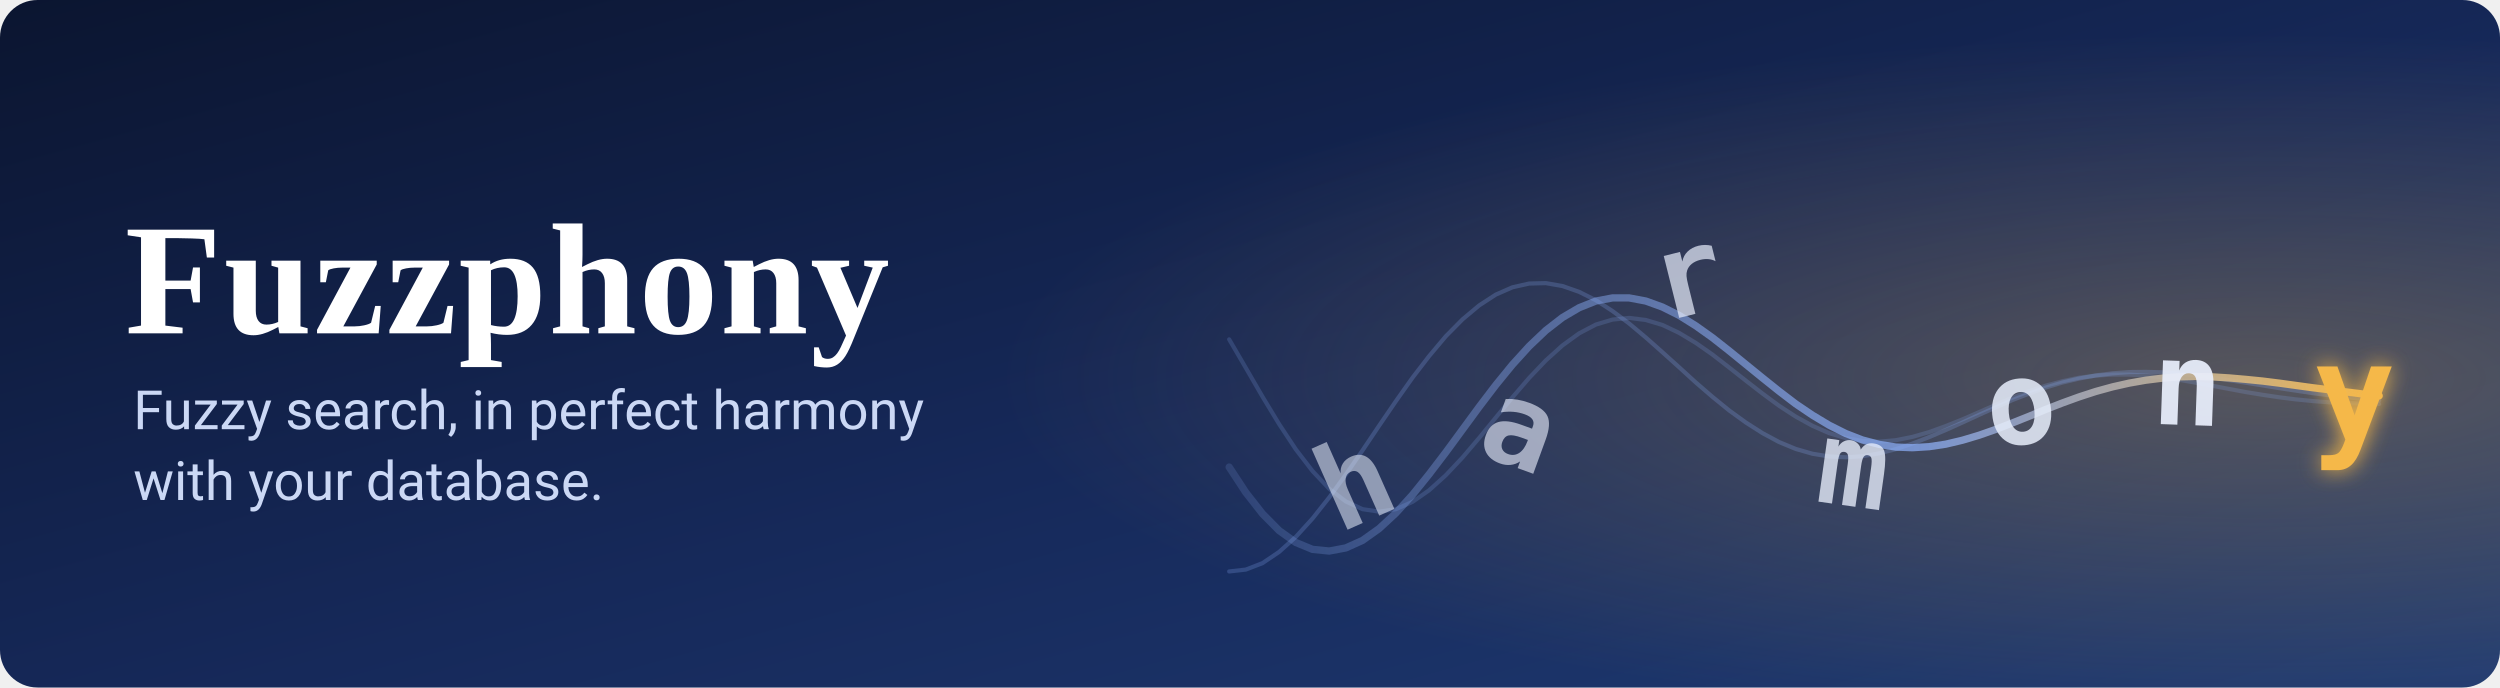
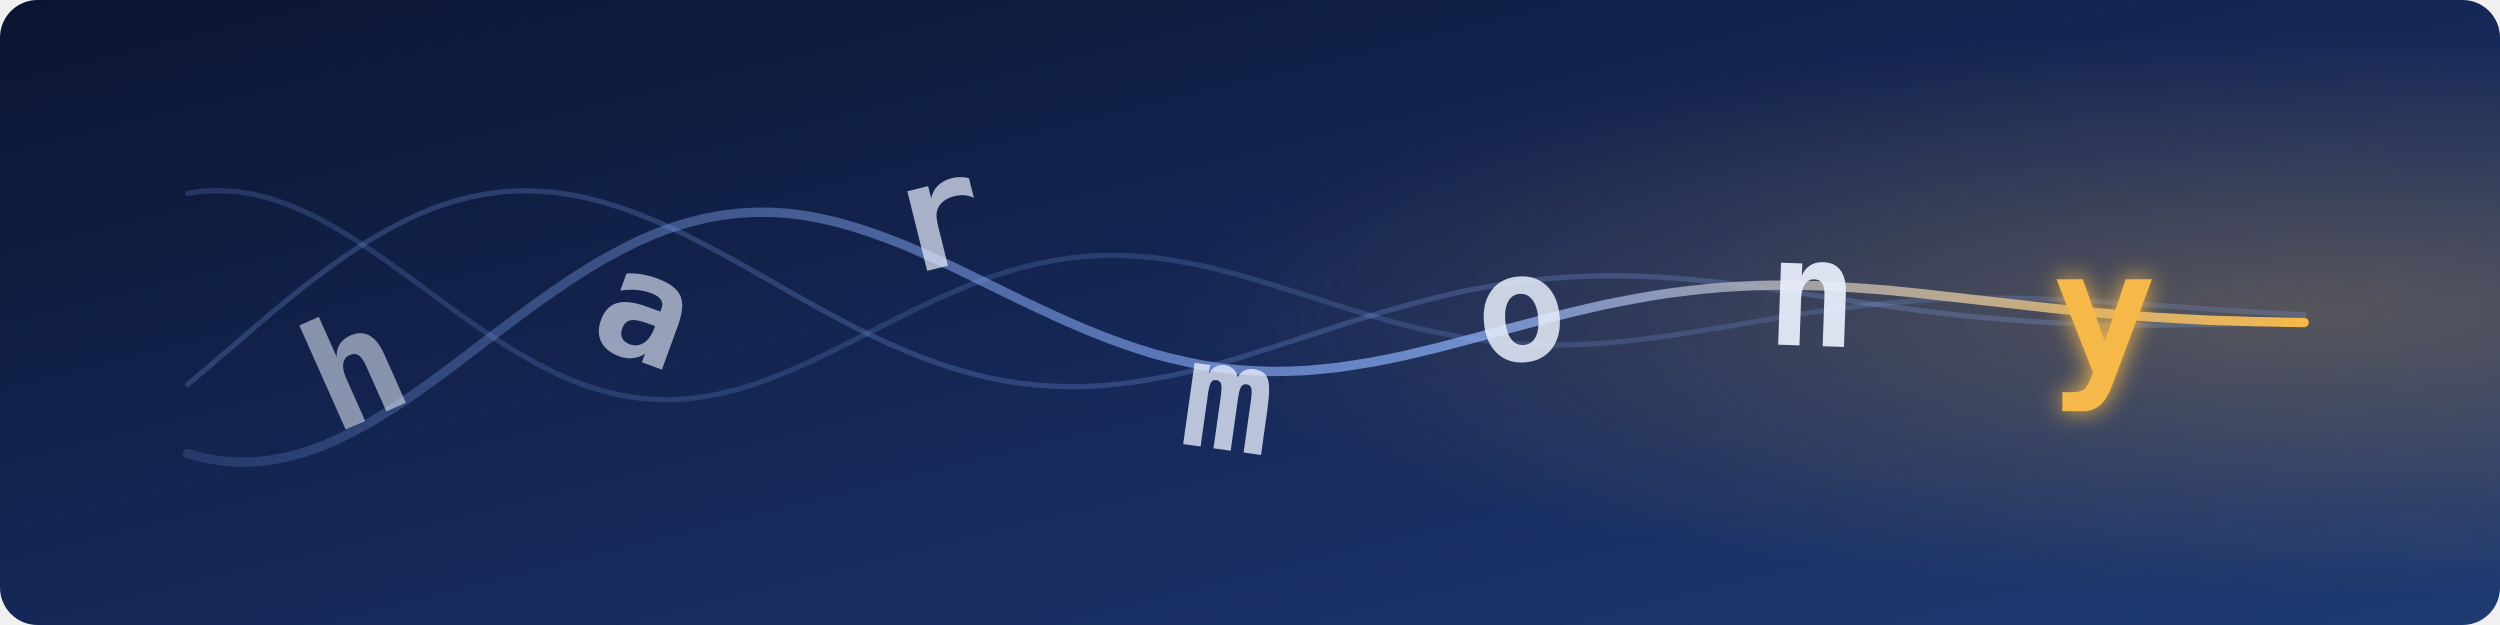
- <svg xmlns="http://www.w3.org/2000/svg" viewBox="0 0 1200 330" role="img" aria-labelledby="t d">
+ <svg xmlns="http://www.w3.org/2000/svg" viewBox="0 0 1200 300" role="img" aria-labelledby="t d">
  <defs>
    <linearGradient id="bg" x1="0" y1="0" x2="1" y2="1">
      <stop offset="0" stop-color="#0b1530" />
      <stop offset="0.55" stop-color="#16295a" />
      <stop offset="1" stop-color="#1f3b73" />
    </linearGradient>
    <linearGradient id="wv" x1="0" y1="0" x2="1" y2="0">
      <stop offset="0" stop-color="#8fb3ff" stop-opacity="0.15" />
      <stop offset="0.6" stop-color="#8fb3ff" stop-opacity="0.7" />
      <stop offset="1" stop-color="#f5b84a" />
    </linearGradient>
-     <radialGradient id="sun" cx="0.9" cy="0.55" r="0.5">
+     <radialGradient id="sun" cx="0.92" cy="0.5" r="0.45">
      <stop offset="0" stop-color="#f5b84a" stop-opacity="0.28" />
      <stop offset="1" stop-color="#f5b84a" stop-opacity="0" />
    </radialGradient>
    <filter id="glow" x="-50%" y="-50%" width="200%" height="200%">
-       <feGaussianBlur stdDeviation="5" result="b" />
+       <feGaussianBlur stdDeviation="6" result="b" />
      <feMerge>
        <feMergeNode in="b" />
        <feMergeNode in="SourceGraphic" />
      </feMerge>
    </filter>
  </defs>
-   <rect width="1200" height="330" rx="18" fill="url(#bg)" />
-   <rect width="1200" height="330" rx="18" fill="url(#sun)" />
+   <rect width="1200" height="300" rx="18" fill="url(#bg)" />
+   <rect width="1200" height="300" rx="18" fill="url(#sun)" />
  <g fill="none" stroke-linecap="round">
-     <path d="M590,274.3 L598,273.4 L606,270.3 L614,264.9 L622,257.7 L630,248.9 L638,238.8 L646,227.8 L654,216.2 L662,204.3 L670,192.6 L678,181.3 L686,170.9 L694,161.4 L702,153.3 L710,146.6 L718,141.4 L726,137.9 L734,136.1 L742,135.9 L750,137.3 L758,140.1 L766,144.1 L774,149.3 L782,155.3 L790,162.0 L798,169.1 L806,176.3 L814,183.6 L822,190.5 L830,197.0 L838,202.8 L846,207.9 L854,212.2 L862,215.5 L870,217.8 L878,219.1 L886,219.5 L894,219.0 L902,217.6 L910,215.6 L918,212.9 L926,209.8 L934,206.4 L942,202.8 L950,199.1 L958,195.5 L966,192.0 L974,188.9 L982,186.0 L990,183.6 L998,181.7 L1006,180.2 L1014,179.2 L1022,178.6 L1030,178.5 L1038,178.7 L1046,179.3 L1054,180.2 L1062,181.2 L1070,182.5 L1078,183.7 L1086,185.0 L1094,186.3 L1102,187.5 L1110,188.7 L1118,189.7 L1126,190.6 L1134,191.4 L1142,192.2-0.0j L1150,192.9-0.1j" stroke="#8fb3ff" stroke-opacity="0.22" stroke-width="2" />
-     <path d="M590,162.9 L598,176.6 L606,190.4 L614,203.6 L622,215.7 L630,226.1 L638,234.6 L646,240.7 L654,244.4 L662,245.6 L670,244.4 L678,240.9 L686,235.3 L694,228.1 L702,219.6 L710,210.2 L718,200.4 L726,190.7 L734,181.4 L742,173.0 L750,165.8 L758,160.0 L766,155.8 L774,153.4 L782,152.6 L790,153.6 L798,156.0 L806,159.8 L814,164.6 L822,170.2 L830,176.4 L838,182.7 L846,188.9 L854,194.8 L862,200.0 L870,204.4 L878,207.9 L886,210.3 L894,211.7 L902,212.0 L910,211.3 L918,209.7 L926,207.4 L934,204.5 L942,201.3 L950,197.8 L958,194.3 L966,190.9 L974,187.8 L982,185.1 L990,183.0 L998,181.3 L1006,180.3 L1014,179.8 L1022,179.8 L1030,180.3 L1038,181.1 L1046,182.3 L1054,183.7 L1062,185.2 L1070,186.7 L1078,188.2 L1086,189.5 L1094,190.7 L1102,191.7 L1110,192.5 L1118,193.1 L1126,193.5 L1134,193.7 L1142,193.9-0.0j L1150,194.0-0.2j" stroke="#8fb3ff" stroke-opacity="0.18" stroke-width="2" />
-     <path d="M590,224.2 L598,236.4 L606,246.6 L614,254.7 L622,260.4 L630,263.7 L638,264.5 L646,263.0 L654,259.4 L662,253.7 L670,246.3 L678,237.5 L686,227.6 L694,217.1 L702,206.2 L710,195.3 L718,184.8 L726,175.0 L734,166.2 L742,158.6 L750,152.4 L758,147.7 L766,144.5 L774,143.0 L782,143.0 L790,144.5 L798,147.4 L806,151.4 L814,156.4 L822,162.1 L830,168.4 L838,174.9 L846,181.4 L854,187.8 L862,193.9 L870,199.3 L878,204.1 L886,208.1 L894,211.2 L902,213.3 L910,214.6 L918,214.9 L926,214.4 L934,213.2 L942,211.3 L950,208.9 L958,206.1 L966,203.0 L974,199.8 L982,196.5 L990,193.4 L998,190.5 L1006,187.9 L1014,185.7 L1022,183.9 L1030,182.5 L1038,181.5 L1046,180.9 L1054,180.7 L1062,180.9 L1070,181.4 L1078,182.1 L1086,182.9 L1094,183.9 L1102,185.0 L1110,186.1 L1118,187.1 L1126,188.1 L1134,189.1 L1142,190.0+0.0j L1150,190.8-0.0j" stroke="url(#wv)" stroke-width="3.5" />
+     <path d="M90,184.6 L98,177.9 L106,171.0 L114,164.2 L122,157.3 L130,150.5 L138,143.9 L146,137.5 L154,131.4 L162,125.5 L170,120.0 L178,114.9 L186,110.3 L194,106.1 L202,102.4 L210,99.2 L218,96.6 L226,94.5 L234,93.0 L242,92.0 L250,91.6 L258,91.7 L266,92.3 L274,93.5 L282,95.1 L290,97.2 L298,99.7 L306,102.6 L314,105.8 L322,109.4 L330,113.2 L338,117.3 L346,121.5 L354,125.9 L362,130.4 L370,134.9 L378,139.5 L386,144.0 L394,148.4 L402,152.7 L410,156.9 L418,160.9 L426,164.6 L434,168.1 L442,171.4 L450,174.3 L458,176.9 L466,179.2 L474,181.2 L482,182.8 L490,184.0 L498,184.9 L506,185.4 L514,185.6 L522,185.5 L530,185.0 L538,184.2 L546,183.2 L554,181.8 L562,180.3 L570,178.5 L578,176.5 L586,174.3 L594,172.0 L602,169.5 L610,167.0 L618,164.4 L626,161.8 L634,159.2 L642,156.6 L650,154.0 L658,151.5 L666,149.1 L674,146.9 L682,144.7 L690,142.7 L698,140.8 L706,139.1 L714,137.6 L722,136.3 L730,135.2 L738,134.2 L746,133.5 L754,132.9 L762,132.6 L770,132.4 L778,132.4 L786,132.6 L794,132.9 L802,133.4 L810,134.0 L818,134.8 L826,135.6 L834,136.6 L842,137.6 L850,138.7 L858,139.9 L866,141.0 L874,142.2 L882,143.4 L890,144.6 L898,145.8 L906,146.9 L914,148.0 L922,149.1 L930,150.1 L938,151.0 L946,151.9 L954,152.6 L962,153.3 L970,153.9 L978,154.5 L986,154.9 L994,155.3 L1002,155.6 L1010,155.8 L1018,156.0 L1026,156.0 L1034,156.1 L1042,156.0 L1050,155.9 L1058,155.8 L1066,155.6 L1074,155.4 L1082,155.2 L1090,154.9 L1098,154.6 L1106,154.4" stroke="#8fb3ff" stroke-opacity="0.22" stroke-width="2.5" />
+     <path d="M90,92.8 L98,91.7 L106,91.5 L114,92.0 L122,93.3 L130,95.4 L138,98.1 L146,101.5 L154,105.4 L162,109.9 L170,114.8 L178,120.0 L186,125.6 L194,131.3 L202,137.2 L210,143.1 L218,148.9 L226,154.6 L234,160.1 L242,165.4 L250,170.2 L258,174.7 L266,178.8 L274,182.4 L282,185.4 L290,187.8 L298,189.7 L306,191.0 L314,191.7 L322,191.9 L330,191.4 L338,190.4 L346,188.9 L354,186.9 L362,184.5 L370,181.6 L378,178.4 L386,174.9 L394,171.2 L402,167.3 L410,163.3 L418,159.2 L426,155.1 L434,151.1 L442,147.2 L450,143.4 L458,139.9 L466,136.6 L474,133.5 L482,130.9 L490,128.5 L498,126.6 L506,125.0 L514,123.8 L522,123.0 L530,122.6 L538,122.6 L546,123.0 L554,123.7 L562,124.8 L570,126.2 L578,127.8 L586,129.7 L594,131.8 L602,134.1 L610,136.5 L618,139.0 L626,141.5 L634,144.1 L642,146.6 L650,149.1 L658,151.5 L666,153.8 L674,155.9 L682,157.9 L690,159.6 L698,161.2 L706,162.5 L714,163.6 L722,164.4 L730,165.1 L738,165.4 L746,165.6 L754,165.5 L762,165.2 L770,164.7 L778,164.0 L786,163.1 L794,162.1 L802,161.0 L810,159.8 L818,158.5 L826,157.2 L834,155.9 L842,154.5 L850,153.1 L858,151.8 L866,150.5 L874,149.3 L882,148.2 L890,147.2 L898,146.3 L906,145.5 L914,144.8 L922,144.2 L930,143.7 L938,143.4 L946,143.2 L954,143.1 L962,143.1 L970,143.2 L978,143.4 L986,143.7 L994,144.0 L1002,144.4 L1010,144.9 L1018,145.4 L1026,145.9 L1034,146.5 L1042,147.0 L1050,147.6 L1058,148.2 L1066,148.7 L1074,149.2 L1082,149.7 L1090,150.2 L1098,150.7 L1106,151.1" stroke="#8fb3ff" stroke-opacity="0.18" stroke-width="2.5" />
+     <path d="M90,217.7 L98,219.8 L106,221.2 L114,221.8 L122,221.7 L130,220.8 L138,219.3 L146,217.1 L154,214.3 L162,210.9 L170,206.9 L178,202.5 L186,197.6 L194,192.4 L202,186.9 L210,181.1 L218,175.2 L226,169.1 L234,163.0 L242,157.0 L250,151.0 L258,145.1 L266,139.5 L274,134.1 L282,129.0 L290,124.2 L298,119.9 L306,115.9 L314,112.4 L322,109.4 L330,106.9 L338,104.9 L346,103.4 L354,102.4 L362,101.9 L370,101.9 L378,102.4 L386,103.4 L394,104.9 L402,106.7 L410,109.0 L418,111.6 L426,114.5 L434,117.6 L442,121.1 L450,124.7 L458,128.4 L466,132.3 L474,136.2 L482,140.1 L490,144.0 L498,147.8 L506,151.5 L514,155.1 L522,158.5 L530,161.7 L538,164.7 L546,167.4 L554,169.9 L562,172.0 L570,173.8 L578,175.4 L586,176.6 L594,177.5 L602,178.0 L610,178.3 L618,178.2 L626,177.9 L634,177.2 L642,176.4 L650,175.2 L658,173.9 L666,172.4 L674,170.7 L682,168.8 L690,166.9 L698,164.8 L706,162.7 L714,160.5 L722,158.3 L730,156.2 L738,154.1 L746,152.0 L754,150.0 L762,148.1 L770,146.3 L778,144.7 L786,143.2 L794,141.8 L802,140.6 L810,139.6 L818,138.7 L826,138.0 L834,137.5 L842,137.1 L850,136.9 L858,136.9 L866,137.0 L874,137.2 L882,137.6 L890,138.1 L898,138.7 L906,139.3 L914,140.1 L922,140.9 L930,141.8 L938,142.7 L946,143.6 L954,144.5 L962,145.4 L970,146.3 L978,147.2 L986,148.1 L994,148.9 L1002,149.7 L1010,150.4 L1018,151.1 L1026,151.7 L1034,152.3 L1042,152.7 L1050,153.2 L1058,153.6 L1066,153.9 L1074,154.1 L1082,154.4 L1090,154.5 L1098,154.7 L1106,154.8" stroke="url(#wv)" stroke-width="4.5" />
  </g>
  <g font-family="ui-monospace, SFMono-Regular, Menlo, Consolas, monospace" font-weight="600">
-     <text x="650" y="251" font-size="56" fill="#e8eefc" opacity="0.55" text-anchor="middle" transform="rotate(-24 650 231.4635)">h</text>
-     <text x="730" y="224" font-size="56" fill="#e8eefc" opacity="0.62" text-anchor="middle" transform="rotate(20 730 204.4825)">a</text>
-     <text x="810" y="151" font-size="56" fill="#e8eefc" opacity="0.70" text-anchor="middle" transform="rotate(-14 810 131.7779)">r</text>
-     <text x="890" y="243" font-size="56" fill="#e8eefc" opacity="0.78" text-anchor="middle" transform="rotate(8 890 223.7295)">m</text>
-     <text x="970" y="213" font-size="56" fill="#e8eefc" opacity="0.85" text-anchor="middle" transform="rotate(-5 970 193.3812)">o</text>
-     <text x="1050" y="204" font-size="56" fill="#e8eefc" opacity="0.93" text-anchor="middle" transform="rotate(2 1050 184.7731)">n</text>
-     <text x="1130" y="212" font-size="66" fill="#f5b84a" opacity="1.00" text-anchor="middle" transform="rotate(0 1130 188.6002)" filter="url(#glow)">y</text>
-   </g>
-   <g font-family="Georgia, 'Times New Roman', serif">
-     <text x="60" y="160" font-size="76" font-weight="700" fill="#ffffff" letter-spacing="1">Fuzzphony</text>
-   </g>
-   <g font-family="system-ui, -apple-system, 'Segoe UI', Roboto, sans-serif">
-     <text x="64" y="206" font-size="26" fill="#cbd8f5">Fuzzy search, in perfect harmony</text>
-     <text x="64" y="240" font-size="26" fill="#cbd8f5">with your database.</text>
+     <text x="170" y="202" font-size="72" fill="#e8eefc" opacity="0.55" text-anchor="middle" transform="rotate(-24 170 176.9105)">h</text>
+     <text x="310" y="173" font-size="72" fill="#e8eefc" opacity="0.62" text-anchor="middle" transform="rotate(20 310 148.1052)">a</text>
+     <text x="450" y="128" font-size="72" fill="#e8eefc" opacity="0.70" text-anchor="middle" transform="rotate(-14 450 102.6552)">r</text>
+     <text x="590" y="216" font-size="72" fill="#e8eefc" opacity="0.78" text-anchor="middle" transform="rotate(8 590 191.0501)">m</text>
+     <text x="730" y="173" font-size="72" fill="#e8eefc" opacity="0.85" text-anchor="middle" transform="rotate(-5 730 148.1771)">o</text>
+     <text x="870" y="166" font-size="72" fill="#e8eefc" opacity="0.93" text-anchor="middle" transform="rotate(2 870 141.1049)">n</text>
+     <text x="1010" y="180" font-size="84" fill="#f5b84a" opacity="1.00" text-anchor="middle" transform="rotate(0 1010 150.4189)" filter="url(#glow)">y</text>
  </g>
</svg>
